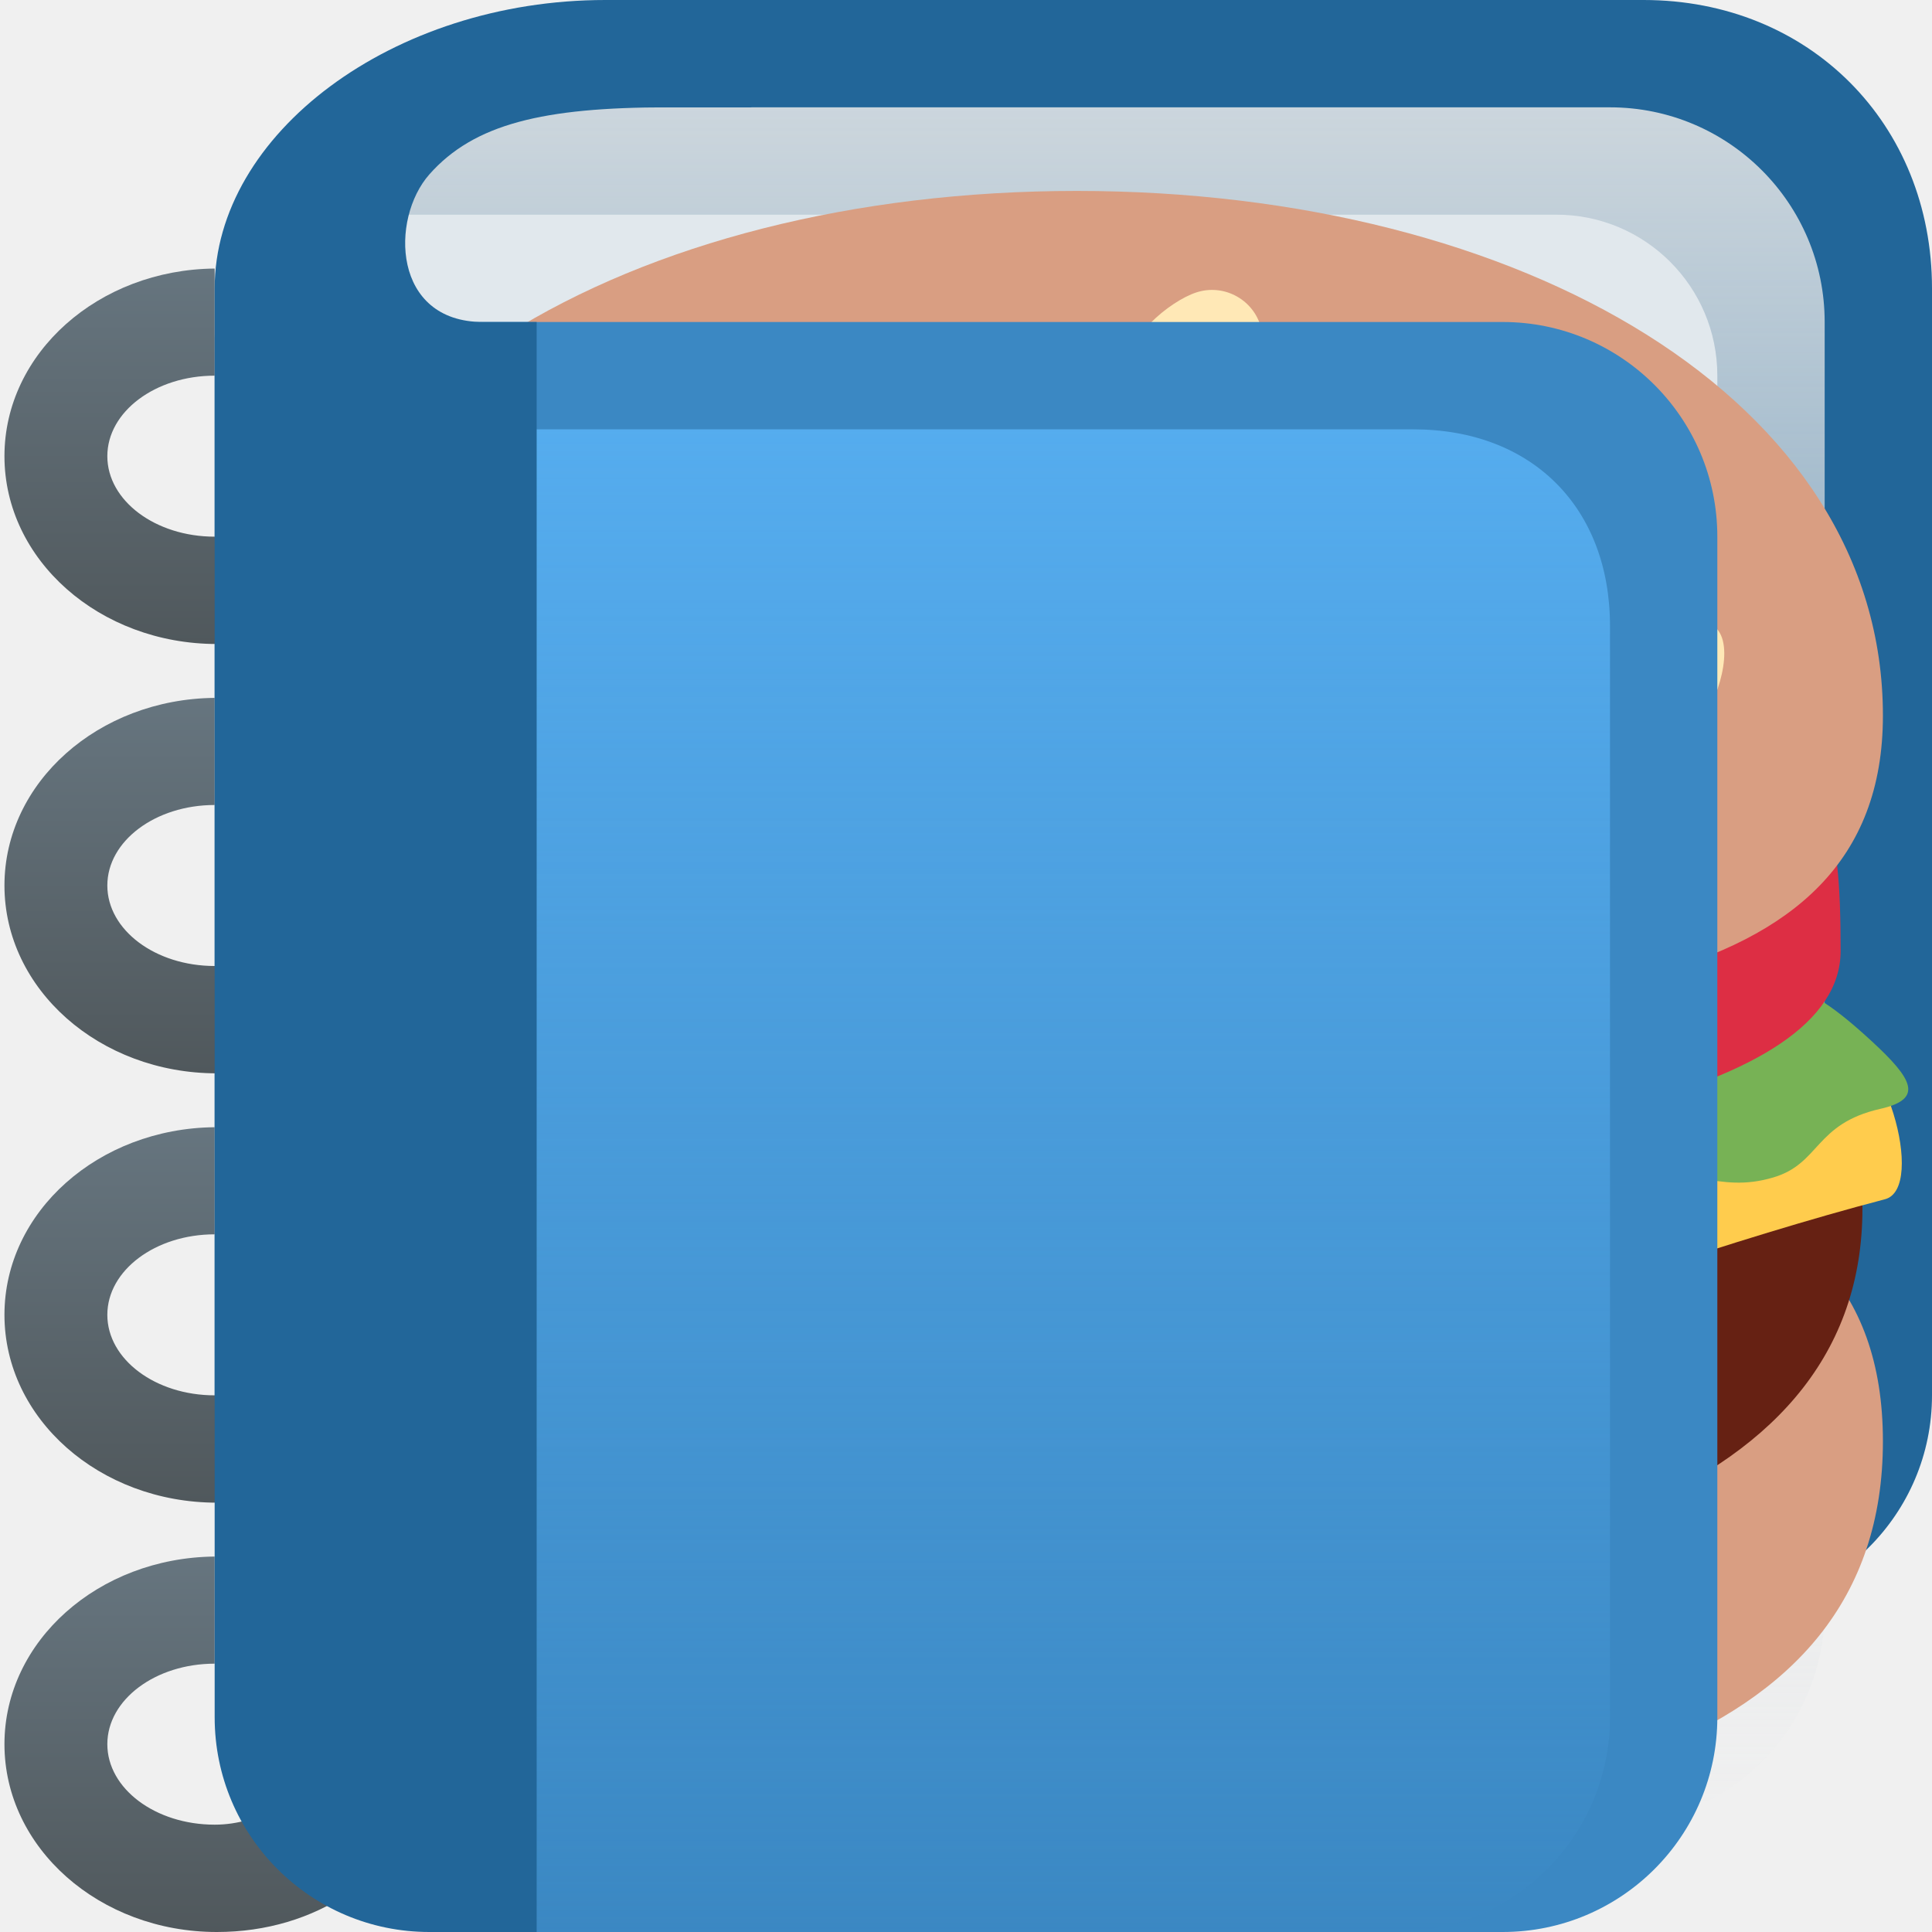
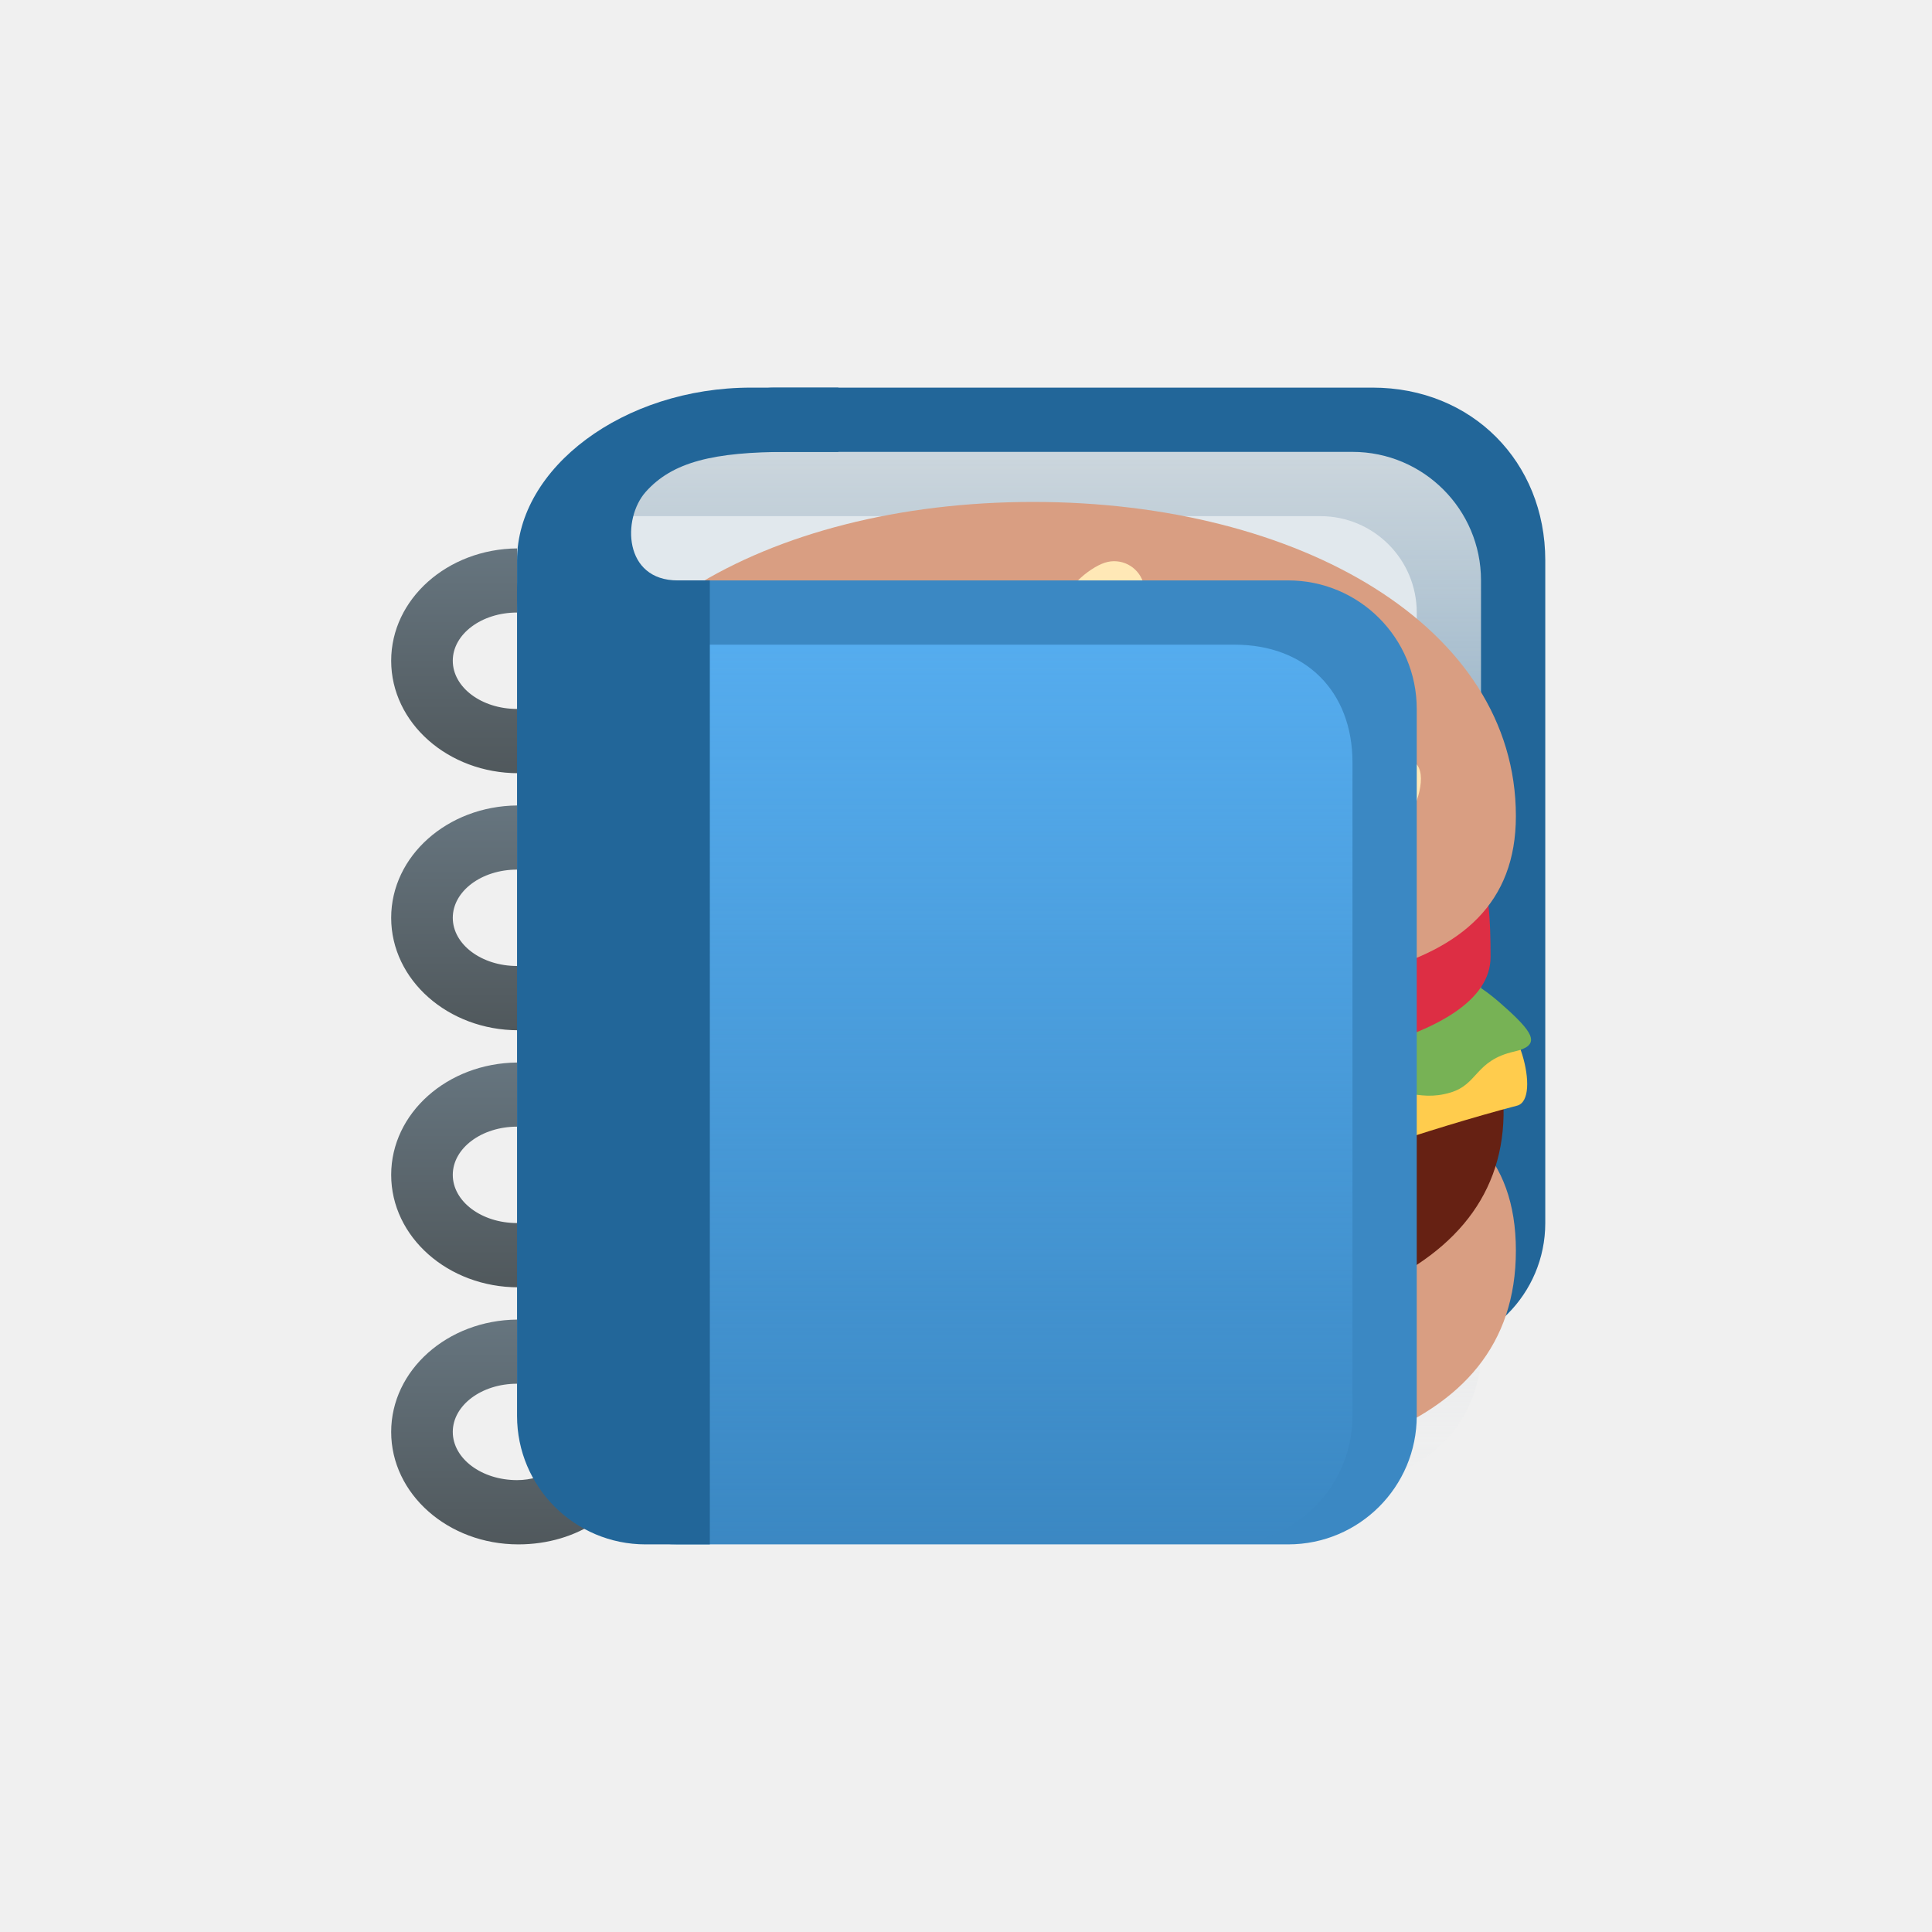
- <svg xmlns="http://www.w3.org/2000/svg" width="384" height="384" viewBox="0 0 384 384" fill="none">
-   <g clip-path="url(#clip0_5_50)">
-     <path d="M384 277.333C384 300.896 364.896 320 341.333 320H85.333C61.771 320 42.667 300.896 42.667 277.333V67.339C42.667 43.776 104.437 0 128 0H326.667C359.669 0 384 24.661 384 57.333V277.333Z" fill="#226699" />
-     <path d="M362.667 320C362.667 343.563 343.563 362.667 320 362.667H106.667C83.104 362.667 64 343.563 64 320V64C64 20.064 63.776 21.333 117.333 21.333H320C343.563 21.333 362.667 40.437 362.667 64V320Z" fill="url(#paint0_linear_5_50)" />
-     <path d="M341.333 330.667C341.333 348.341 327.008 362.667 309.333 362.667H74.667C56.992 362.667 42.667 348.341 42.667 330.667V74.667C42.667 56.992 56.992 42.667 74.667 42.667H309.333C327.008 42.667 341.333 56.992 341.333 74.667V330.667Z" fill="#E1E8ED" />
-     <path d="M91.115 351.776C91.115 359.264 84 365.333 75.221 365.333C66.453 365.333 59.339 359.264 59.339 351.776C59.339 344.299 66.453 338.219 75.221 338.219C84 338.219 91.115 344.288 91.115 351.776Z" fill="#662113" />
-     <path d="M73.536 344.224C68.416 344.811 65.088 348.224 62.688 352C59.413 357.173 51.947 362.667 42.667 362.667C30.891 362.667 21.333 355.509 21.333 346.667C21.333 337.824 30.891 330.667 42.667 330.667V309.376C19.552 309.6 0.885 326.176 0.885 346.667C0.885 367.296 19.787 384 43.104 384C62.88 384 78.805 372.853 84.715 356.597C87.669 348.501 79.712 343.541 73.536 344.224Z" fill="url(#paint1_linear_5_50)" />
-     <path d="M91.115 266.443C91.115 273.931 84 280 75.221 280C66.453 280 59.339 273.931 59.339 266.443C59.339 258.965 66.453 252.885 75.221 252.885C84 252.885 91.115 258.955 91.115 266.443Z" fill="#662113" />
-     <path d="M73.536 258.891C68.416 259.477 65.088 262.891 62.688 266.667C59.413 271.84 51.947 277.333 42.667 277.333C30.891 277.333 21.333 270.176 21.333 261.333C21.333 252.491 30.891 245.333 42.667 245.333V224.043C19.552 224.267 0.885 240.843 0.885 261.333C0.885 281.963 19.787 298.667 43.104 298.667C62.88 298.667 78.805 287.52 84.715 271.264C87.669 263.168 79.712 258.208 73.536 258.891Z" fill="url(#paint2_linear_5_50)" />
-     <path d="M91.115 181.109C91.115 188.597 84 194.667 75.221 194.667C66.453 194.667 59.339 188.597 59.339 181.109C59.339 173.632 66.453 167.552 75.221 167.552C84 167.552 91.115 173.621 91.115 181.109Z" fill="#662113" />
-     <path d="M73.536 173.557C68.416 174.144 65.088 177.557 62.688 181.333C59.413 186.507 51.947 192 42.667 192C30.891 192 21.333 184.843 21.333 176C21.333 167.157 30.891 160 42.667 160V138.709C19.552 138.933 0.885 155.509 0.885 176C0.885 196.629 19.787 213.333 43.104 213.333C62.88 213.333 78.805 202.187 84.715 185.931C87.669 177.835 79.712 172.875 73.536 173.557Z" fill="url(#paint3_linear_5_50)" />
-     <path d="M91.115 95.776C91.115 103.264 84 109.333 75.221 109.333C66.453 109.333 59.339 103.264 59.339 95.776C59.339 88.299 66.453 82.219 75.221 82.219C84 82.219 91.115 88.288 91.115 95.776Z" fill="#662113" />
-     <path d="M73.536 88.224C68.416 88.811 65.088 92.224 62.688 96C59.413 101.173 51.947 106.667 42.667 106.667C30.891 106.667 21.333 99.509 21.333 90.667C21.333 81.824 30.891 74.667 42.667 74.667V53.376C19.563 53.589 0.885 70.176 0.885 90.667C0.885 111.296 19.787 128 43.104 128C62.88 128 78.805 116.853 84.715 100.597C87.669 92.501 79.712 87.541 73.536 88.224Z" fill="url(#paint4_linear_5_50)" />
-     <path d="M214 225.771C125.496 225.771 53.756 223.646 53.756 286.47C53.756 349.266 125.496 363.556 214 363.556C302.504 363.556 374.244 349.266 374.244 286.47C374.244 223.655 302.504 225.771 214 225.771Z" fill="#D99E82" />
-     <path d="M369.55 230.54C369.55 230.54 291.926 221.247 214 220.85C136.074 221.247 58.45 230.54 58.45 230.54C50.772 291.683 114.522 316.872 214 316.872C313.478 316.872 377.228 291.683 369.55 230.54Z" fill="#662113" />
-     <path d="M364.034 206.098L63.182 212.199C52.793 212.199 44.094 233.251 55.116 238.757C137.358 264.332 203.469 290.21 203.469 290.21C212.555 295.234 215.624 295.253 224.719 290.238C224.719 290.238 316.009 253.707 374.65 238.36C382.971 236.188 374.414 206.098 364.034 206.098Z" fill="#FFCC4D" />
-     <path d="M371.958 206.891C354.014 190.354 355.053 199.156 341.302 195.274C336.079 193.801 298.707 145.493 213.528 145.493H213.339C128.159 145.493 90.788 193.801 85.565 195.274C71.814 199.156 72.853 190.354 54.908 206.891C46.673 214.484 44.444 218.432 53.133 220.397C66.223 223.353 65.033 231.277 74.411 234.034C85.763 237.368 90.429 231.277 108.732 233.77C124.344 235.895 125.364 256.144 141.117 256.144C156.871 256.144 156.871 248.588 172.614 248.588C188.358 248.588 197.671 268.856 213.424 268.856C229.177 268.856 238.48 248.588 254.233 248.588C269.987 248.588 269.987 256.144 285.731 256.144C301.484 256.144 302.504 235.895 318.116 233.77C336.419 231.286 341.094 237.368 352.437 234.034C361.815 231.277 360.625 223.362 373.715 220.397C382.423 218.442 380.203 214.484 371.958 206.891Z" fill="#77B255" />
-     <path d="M365.838 189.022C365.838 217.204 297.857 230.512 214 230.512C130.143 230.512 62.162 217.204 62.162 189.022C62.162 137.994 71.285 137.994 214 137.994C356.715 137.994 365.838 138.003 365.838 189.022Z" fill="#DD2E44" />
-     <path d="M214 37.949C125.496 37.949 53.756 79.419 53.756 142.234C53.756 200.082 125.496 202.443 214 202.443C302.504 202.443 374.244 200.082 374.244 142.234C374.244 79.41 302.504 37.949 214 37.949Z" fill="#D99E82" />
-     <path d="M145.849 67.897C141.146 64.884 134.903 66.263 131.899 70.967C128.896 75.67 130.266 81.922 134.969 84.916C139.672 87.929 151.591 90.177 154.604 85.473C157.607 80.77 150.552 70.901 145.849 67.897ZM237.781 58.122C232.473 59.841 223.152 67.623 224.88 72.931C226.608 78.239 238.707 79.051 244.014 77.332C249.322 75.613 252.222 69.909 250.493 64.601C248.774 59.303 243.07 56.394 237.781 58.122ZM340.811 124.564C336.542 120.975 325.841 126.689 322.243 130.958C318.654 135.236 319.211 141.602 323.48 145.191C327.749 148.779 334.124 148.222 337.713 143.953C341.311 139.675 345.089 128.153 340.811 124.564ZM306.404 77.342C301.701 74.338 295.458 75.717 292.446 80.421C289.442 85.124 290.821 91.367 295.524 94.37C300.228 97.383 312.147 99.631 315.15 94.927C318.163 90.214 311.108 80.345 306.404 77.342ZM164.738 143.453C160.034 140.449 153.792 141.828 150.779 146.532C147.776 151.226 149.154 157.478 153.858 160.472C158.561 163.484 170.48 165.742 173.483 161.029C176.496 156.326 169.441 146.456 164.738 143.453ZM193.506 98.044C190.332 102.634 187.65 114.468 192.249 117.641C196.839 120.814 206.954 114.109 210.128 109.519C213.301 104.929 212.139 98.639 207.549 95.466C202.969 92.292 196.669 93.454 193.506 98.044ZM268.627 143.453C263.923 140.449 257.681 141.828 254.668 146.532C251.664 151.226 253.043 157.487 257.747 160.472C262.45 163.484 274.369 165.742 277.372 161.029C280.385 156.326 273.33 146.456 268.627 143.453ZM90.731 106.742C87.01 110.907 82.864 122.307 87.029 126.028C91.175 129.749 102.055 124.384 105.776 120.219C109.507 116.064 109.148 109.679 104.992 105.949C100.846 102.228 94.452 102.587 90.731 106.742Z" fill="#FFE8B6" />
+ <svg xmlns="http://www.w3.org/2000/svg" width="384" height="384" viewBox="0 0 384 384" fill="none" version="1.1" id="svg33">
+   <g clip-path="url(#clip0_5_50)" id="g18" transform="matrix(0.5987369,0,0,0.598737,77.22014,77.04251)">
+     <path d="M 384,277.333 C 384,300.896 364.896,320 341.333,320 H 85.333 C 61.771,320 42.667,300.896 42.667,277.333 V 67.339 C 42.667,43.776 104.437,0 128,0 H 326.667 C 359.669,0 384,24.661 384,57.333 Z" fill="#226699" id="path1" />
+     <path d="m 362.667,320 c 0,23.563 -19.104,42.667 -42.667,42.667 H 106.667 C 83.104,362.667 64,343.563 64,320 V 64 C 64,20.064 63.776,21.333 117.333,21.333 H 320 c 23.563,0 42.667,19.104 42.667,42.667 z" fill="url(#paint0_linear_5_50)" id="path2" style="fill:url(#paint0_linear_5_50)" />
+     <path d="m 341.333,330.667 c 0,17.674 -14.325,32 -32,32 H 74.667 c -17.675,0 -32,-14.326 -32,-32 V 74.667 c 0,-17.675 14.325,-32 32,-32 H 309.333 c 17.675,0 32,14.325 32,32 z" fill="#e1e8ed" id="path3" />
+     <path d="m 91.115,351.776 c 0,7.488 -7.115,13.557 -15.893,13.557 -8.768,0 -15.883,-6.069 -15.883,-13.557 0,-7.477 7.115,-13.557 15.883,-13.557 8.779,0 15.893,6.069 15.893,13.557 z" fill="#662113" id="path4" />
+     <path d="m 73.536,344.224 c -5.12,0.587 -8.448,4 -10.848,7.776 -3.275,5.173 -10.741,10.667 -20.021,10.667 -11.776,0 -21.333,-7.158 -21.333,-16 0,-8.843 9.557,-16 21.333,-16 V 309.376 C 19.552,309.6 0.885,326.176 0.885,346.667 0.885,367.296 19.787,384 43.104,384 62.88,384 78.805,372.853 84.715,356.597 87.669,348.501 79.712,343.541 73.536,344.224 Z" fill="url(#paint1_linear_5_50)" id="path5" style="fill:url(#paint1_linear_5_50)" />
+     <path d="M 91.115,266.443 C 91.115,273.931 84,280 75.221,280 c -8.768,0 -15.883,-6.069 -15.883,-13.557 0,-7.478 7.115,-13.558 15.883,-13.558 8.779,0 15.893,6.07 15.893,13.558 z" fill="#662113" id="path6" />
+     <path d="m 73.536,258.891 c -5.12,0.586 -8.448,4 -10.848,7.776 -3.275,5.173 -10.741,10.666 -20.021,10.666 -11.776,0 -21.333,-7.157 -21.333,-16 0,-8.842 9.557,-16 21.333,-16 v -21.29 c -23.115,0.224 -41.781,16.8 -41.781,37.29 0,20.63 18.901,37.334 42.219,37.334 19.776,0 35.701,-11.147 41.611,-27.403 2.955,-8.096 -5.003,-13.056 -11.179,-12.373 z" fill="url(#paint2_linear_5_50)" id="path7" style="fill:url(#paint2_linear_5_50)" />
+     <path d="m 91.115,181.109 c 0,7.488 -7.115,13.558 -15.893,13.558 -8.768,0 -15.883,-6.07 -15.883,-13.558 0,-7.477 7.115,-13.557 15.883,-13.557 8.779,0 15.893,6.069 15.893,13.557 z" fill="#662113" id="path8" />
+     <path d="m 73.536,173.557 c -5.12,0.587 -8.448,4 -10.848,7.776 C 59.413,186.507 51.947,192 42.667,192 c -11.776,0 -21.333,-7.157 -21.333,-16 0,-8.843 9.557,-16 21.333,-16 V 138.709 C 19.552,138.933 0.885,155.509 0.885,176 c 0,20.629 18.901,37.333 42.219,37.333 19.776,0 35.701,-11.146 41.611,-27.402 2.955,-8.096 -5.003,-13.056 -11.179,-12.374 z" fill="url(#paint3_linear_5_50)" id="path9" style="fill:url(#paint3_linear_5_50)" />
+     <path d="m 91.115,95.776 c 0,7.488 -7.115,13.557 -15.893,13.557 -8.768,0 -15.883,-6.069 -15.883,-13.557 0,-7.477 7.115,-13.557 15.883,-13.557 8.779,0 15.893,6.069 15.893,13.557 z" fill="#662113" id="path10" />
+     <path d="m 73.536,88.224 c -5.12,0.587 -8.448,4 -10.848,7.776 -3.275,5.173 -10.741,10.667 -20.021,10.667 -11.776,0 -21.333,-7.158 -21.333,-16 0,-8.843 9.557,-16 21.333,-16 V 53.376 C 19.563,53.589 0.885,70.176 0.885,90.667 0.885,111.296 19.787,128 43.104,128 62.88,128 78.805,116.853 84.715,100.597 87.669,92.501 79.712,87.541 73.536,88.224 Z" fill="url(#paint4_linear_5_50)" id="path11" style="fill:url(#paint4_linear_5_50)" />
+     <path d="m 214,225.771 c -88.504,0 -160.244,-2.125 -160.244,60.699 0,62.796 71.74,77.086 160.244,77.086 88.504,0 160.244,-14.29 160.244,-77.086 0,-62.815 -71.74,-60.699 -160.244,-60.699 z" fill="#d99e82" id="path12" />
+     <path d="m 369.55,230.54 c 0,0 -77.624,-9.293 -155.55,-9.69 -77.926,0.397 -155.55,9.69 -155.55,9.69 -7.678,61.143 56.072,86.332 155.55,86.332 99.478,0 163.228,-25.189 155.55,-86.332 z" fill="#662113" id="path13" />
+     <path d="m 364.034,206.098 -300.852,6.101 c -10.389,0 -19.087,21.052 -8.066,26.558 82.242,25.575 148.353,51.453 148.353,51.453 9.086,5.024 12.155,5.043 21.25,0.028 0,0 91.29,-36.531 149.931,-51.878 8.321,-2.172 -0.236,-32.262 -10.616,-32.262 z" fill="#ffcc4d" id="path14" />
+     <path d="m 371.958,206.891 c -17.944,-16.537 -16.905,-7.735 -30.656,-11.617 -5.223,-1.473 -42.595,-49.781 -127.774,-49.781 h -0.189 c -85.18,0 -122.551,48.308 -127.774,49.781 -13.751,3.882 -12.712,-4.92 -30.657,11.617 -8.236,7.593 -10.464,11.541 -1.776,13.506 13.09,2.956 11.9,10.88 21.278,13.637 11.352,3.334 16.018,-2.757 34.321,-0.264 15.612,2.125 16.632,22.374 32.385,22.374 15.754,0 15.754,-7.556 31.497,-7.556 15.744,0 25.057,20.268 40.81,20.268 15.753,0 25.056,-20.268 40.809,-20.268 15.754,0 15.754,7.556 31.498,7.556 15.753,0 16.773,-20.249 32.385,-22.374 18.303,-2.484 22.978,3.598 34.321,0.264 9.378,-2.757 8.188,-10.672 21.278,-13.637 8.708,-1.955 6.488,-5.913 -1.757,-13.506 z" fill="#77b255" id="path15" />
+     <path d="m 365.838,189.022 c 0,28.182 -67.981,41.49 -151.838,41.49 -83.857,0 -151.838,-13.308 -151.838,-41.49 0,-51.028 9.123,-51.028 151.838,-51.028 142.715,0 151.838,0.009 151.838,51.028 z" fill="#dd2e44" id="path16" />
+     <path d="m 214,37.949 c -88.504,0 -160.244,41.471 -160.244,104.285 0,57.848 71.74,60.209 160.244,60.209 88.504,0 160.244,-2.361 160.244,-60.209 C 374.244,79.41 302.504,37.949 214,37.949 Z" fill="#d99e82" id="path17" />
+     <path d="m 145.849,67.897 c -4.703,-3.013 -10.946,-1.634 -13.95,3.07 -3.003,4.703 -1.633,10.956 3.07,13.949 4.703,3.013 16.622,5.261 19.635,0.557 3.003,-4.703 -4.052,-14.573 -8.755,-17.576 z m 91.932,-9.775 c -5.308,1.719 -14.629,9.501 -12.901,14.809 1.728,5.308 13.827,6.12 19.134,4.401 5.308,-1.719 8.208,-7.423 6.479,-12.731 -1.719,-5.298 -7.423,-8.207 -12.712,-6.479 z m 103.03,66.442 c -4.269,-3.589 -14.97,2.125 -18.568,6.394 -3.589,4.278 -3.032,10.644 1.237,14.233 4.269,3.588 10.644,3.031 14.233,-1.238 3.598,-4.278 7.376,-15.8 3.098,-19.389 z M 306.404,77.342 c -4.703,-3.003 -10.946,-1.625 -13.958,3.079 -3.004,4.703 -1.625,10.946 3.078,13.949 4.704,3.013 16.623,5.261 19.626,0.557 3.013,-4.713 -4.042,-14.582 -8.746,-17.585 z M 164.738,143.453 c -4.704,-3.004 -10.946,-1.625 -13.959,3.079 -3.003,4.694 -1.625,10.946 3.079,13.94 4.703,3.012 16.622,5.27 19.625,0.557 3.013,-4.703 -4.042,-14.573 -8.745,-17.576 z m 28.768,-45.409 c -3.174,4.59 -5.856,16.424 -1.257,19.597 4.59,3.173 14.705,-3.532 17.879,-8.122 3.173,-4.59 2.011,-10.88 -2.579,-14.053 -4.58,-3.173 -10.88,-2.012 -14.043,2.578 z m 75.121,45.409 c -4.704,-3.004 -10.946,-1.625 -13.959,3.079 -3.004,4.694 -1.625,10.955 3.079,13.94 4.703,3.012 16.622,5.27 19.625,0.557 3.013,-4.703 -4.042,-14.573 -8.745,-17.576 z M 90.731,106.742 c -3.721,4.165 -7.867,15.565 -3.702,19.286 4.146,3.721 15.026,-1.644 18.747,-5.809 3.731,-4.155 3.372,-10.54 -0.784,-14.27 -4.146,-3.721 -10.54,-3.362 -14.261,0.793 z" fill="#ffe8b6" id="path18" />
  </g>
-   <path d="M341.333 341.333C341.333 364.896 322.229 384 298.667 384H96C72.437 384 53.333 364.896 53.333 341.333V106.667C53.333 83.104 72.437 64 96 64H298.667C322.229 64 341.333 83.104 341.333 106.667V341.333Z" fill="#3B88C3" />
-   <path d="M320 341.333C320 364.896 300.896 384 277.333 384H96C72.437 384 53.333 364.896 53.333 341.333V128C53.333 104.437 72.437 85.333 96 85.333H280.907C304.469 85.333 320 100.864 320 124.427V341.333Z" fill="url(#paint5_linear_5_50)" />
-   <path d="M96 64C77.995 64 77.536 43.499 85.333 34.667C94.208 24.629 108 21.333 132.672 21.333H149.333V0H120.331C77.995 0 42.667 26.667 42.667 57.333V341.333C42.667 364.896 61.771 384 85.333 384H106.667V64H96Z" fill="#226699" />
-   <defs>
+   <path d="m 281.589,281.411 c 0,14.108 -11.438,25.546 -25.546,25.546 H 134.699 c -14.108,0 -25.546,-11.438 -25.546,-25.546 V 140.908 c 0,-14.108 11.438,-25.546 25.546,-25.546 H 256.043 c 14.107,0 25.546,11.438 25.546,25.546 z" fill="#3b88c3" id="path19" style="stroke-width:0.599" />
+   <path d="m 268.816,281.411 c 0,14.108 -11.438,25.546 -25.546,25.546 H 134.699 c -14.108,0 -25.546,-11.438 -25.546,-25.546 V 153.681 c 0,-14.108 11.438,-25.546 25.546,-25.546 h 110.711 c 14.107,0 23.406,9.299 23.406,23.407 z" fill="url(#paint5_linear_5_50)" id="path20" style="fill:url(#paint5_linear_5_50);stroke-width:0.599" />
+   <path d="m 134.699,115.362 c -10.78,0 -11.055,-12.275 -6.386,-17.563 5.314,-6.01 13.571,-7.983 28.343,-7.983 h 9.976 V 77.043 h -17.365 c -25.348,0 -46.5,15.966 -46.5,34.328 v 170.041 c 0,14.108 11.438,25.546 25.546,25.546 h 12.773 V 115.362 Z" fill="#226699" id="path21" style="stroke-width:0.599" />
+   <defs id="defs33">
    <linearGradient id="paint0_linear_5_50" x1="213.333" y1="21.329" x2="213.333" y2="362.667" gradientUnits="userSpaceOnUse">
-       <stop stop-color="#CCD6DD" />
-       <stop offset="1" stop-color="#CCD6DD" stop-opacity="0" />
+       <stop stop-color="#CCD6DD" id="stop21" />
+       <stop offset="1" stop-color="#CCD6DD" stop-opacity="0" id="stop22" />
    </linearGradient>
    <linearGradient id="paint1_linear_5_50" x1="43.118" y1="309.376" x2="43.118" y2="384" gradientUnits="userSpaceOnUse">
-       <stop stop-color="#66757F" />
-       <stop offset="1" stop-color="#50585C" />
-       <stop offset="1" stop-color="#50585C" />
+       <stop stop-color="#66757F" id="stop23" />
+       <stop offset="1" stop-color="#50585C" id="stop24" />
+       <stop offset="1" stop-color="#50585C" id="stop25" />
    </linearGradient>
    <linearGradient id="paint2_linear_5_50" x1="43.118" y1="224.043" x2="43.118" y2="298.667" gradientUnits="userSpaceOnUse">
-       <stop stop-color="#66757F" />
-       <stop offset="1" stop-color="#50585C" />
+       <stop stop-color="#66757F" id="stop26" />
+       <stop offset="1" stop-color="#50585C" id="stop27" />
    </linearGradient>
    <linearGradient id="paint3_linear_5_50" x1="43.118" y1="138.709" x2="43.118" y2="213.333" gradientUnits="userSpaceOnUse">
-       <stop stop-color="#66757F" />
-       <stop offset="1" stop-color="#50585C" />
+       <stop stop-color="#66757F" id="stop28" />
+       <stop offset="1" stop-color="#50585C" id="stop29" />
    </linearGradient>
    <linearGradient id="paint4_linear_5_50" x1="43.118" y1="53.376" x2="43.118" y2="128" gradientUnits="userSpaceOnUse">
-       <stop stop-color="#66757F" />
-       <stop offset="1" stop-color="#50585C" />
+       <stop stop-color="#66757F" id="stop30" />
+       <stop offset="1" stop-color="#50585C" id="stop31" />
    </linearGradient>
-     <linearGradient id="paint5_linear_5_50" x1="186.667" y1="85.333" x2="186.667" y2="384" gradientUnits="userSpaceOnUse">
-       <stop stop-color="#55ACEE" />
-       <stop offset="1" stop-color="#55ACEE" stop-opacity="0" />
+     <linearGradient id="paint5_linear_5_50" x1="186.667" y1="85.333" x2="186.667" y2="384" gradientUnits="userSpaceOnUse" gradientTransform="matrix(0.5987369,0,0,0.5987369,77.22014,77.04251)">
+       <stop stop-color="#55ACEE" id="stop32" />
+       <stop offset="1" stop-color="#55ACEE" stop-opacity="0" id="stop33" />
    </linearGradient>
    <clipPath id="clip0_5_50">
-       <rect width="384" height="384" fill="white" />
+       <rect width="384" height="384" fill="white" id="rect33" />
    </clipPath>
  </defs>
</svg>
